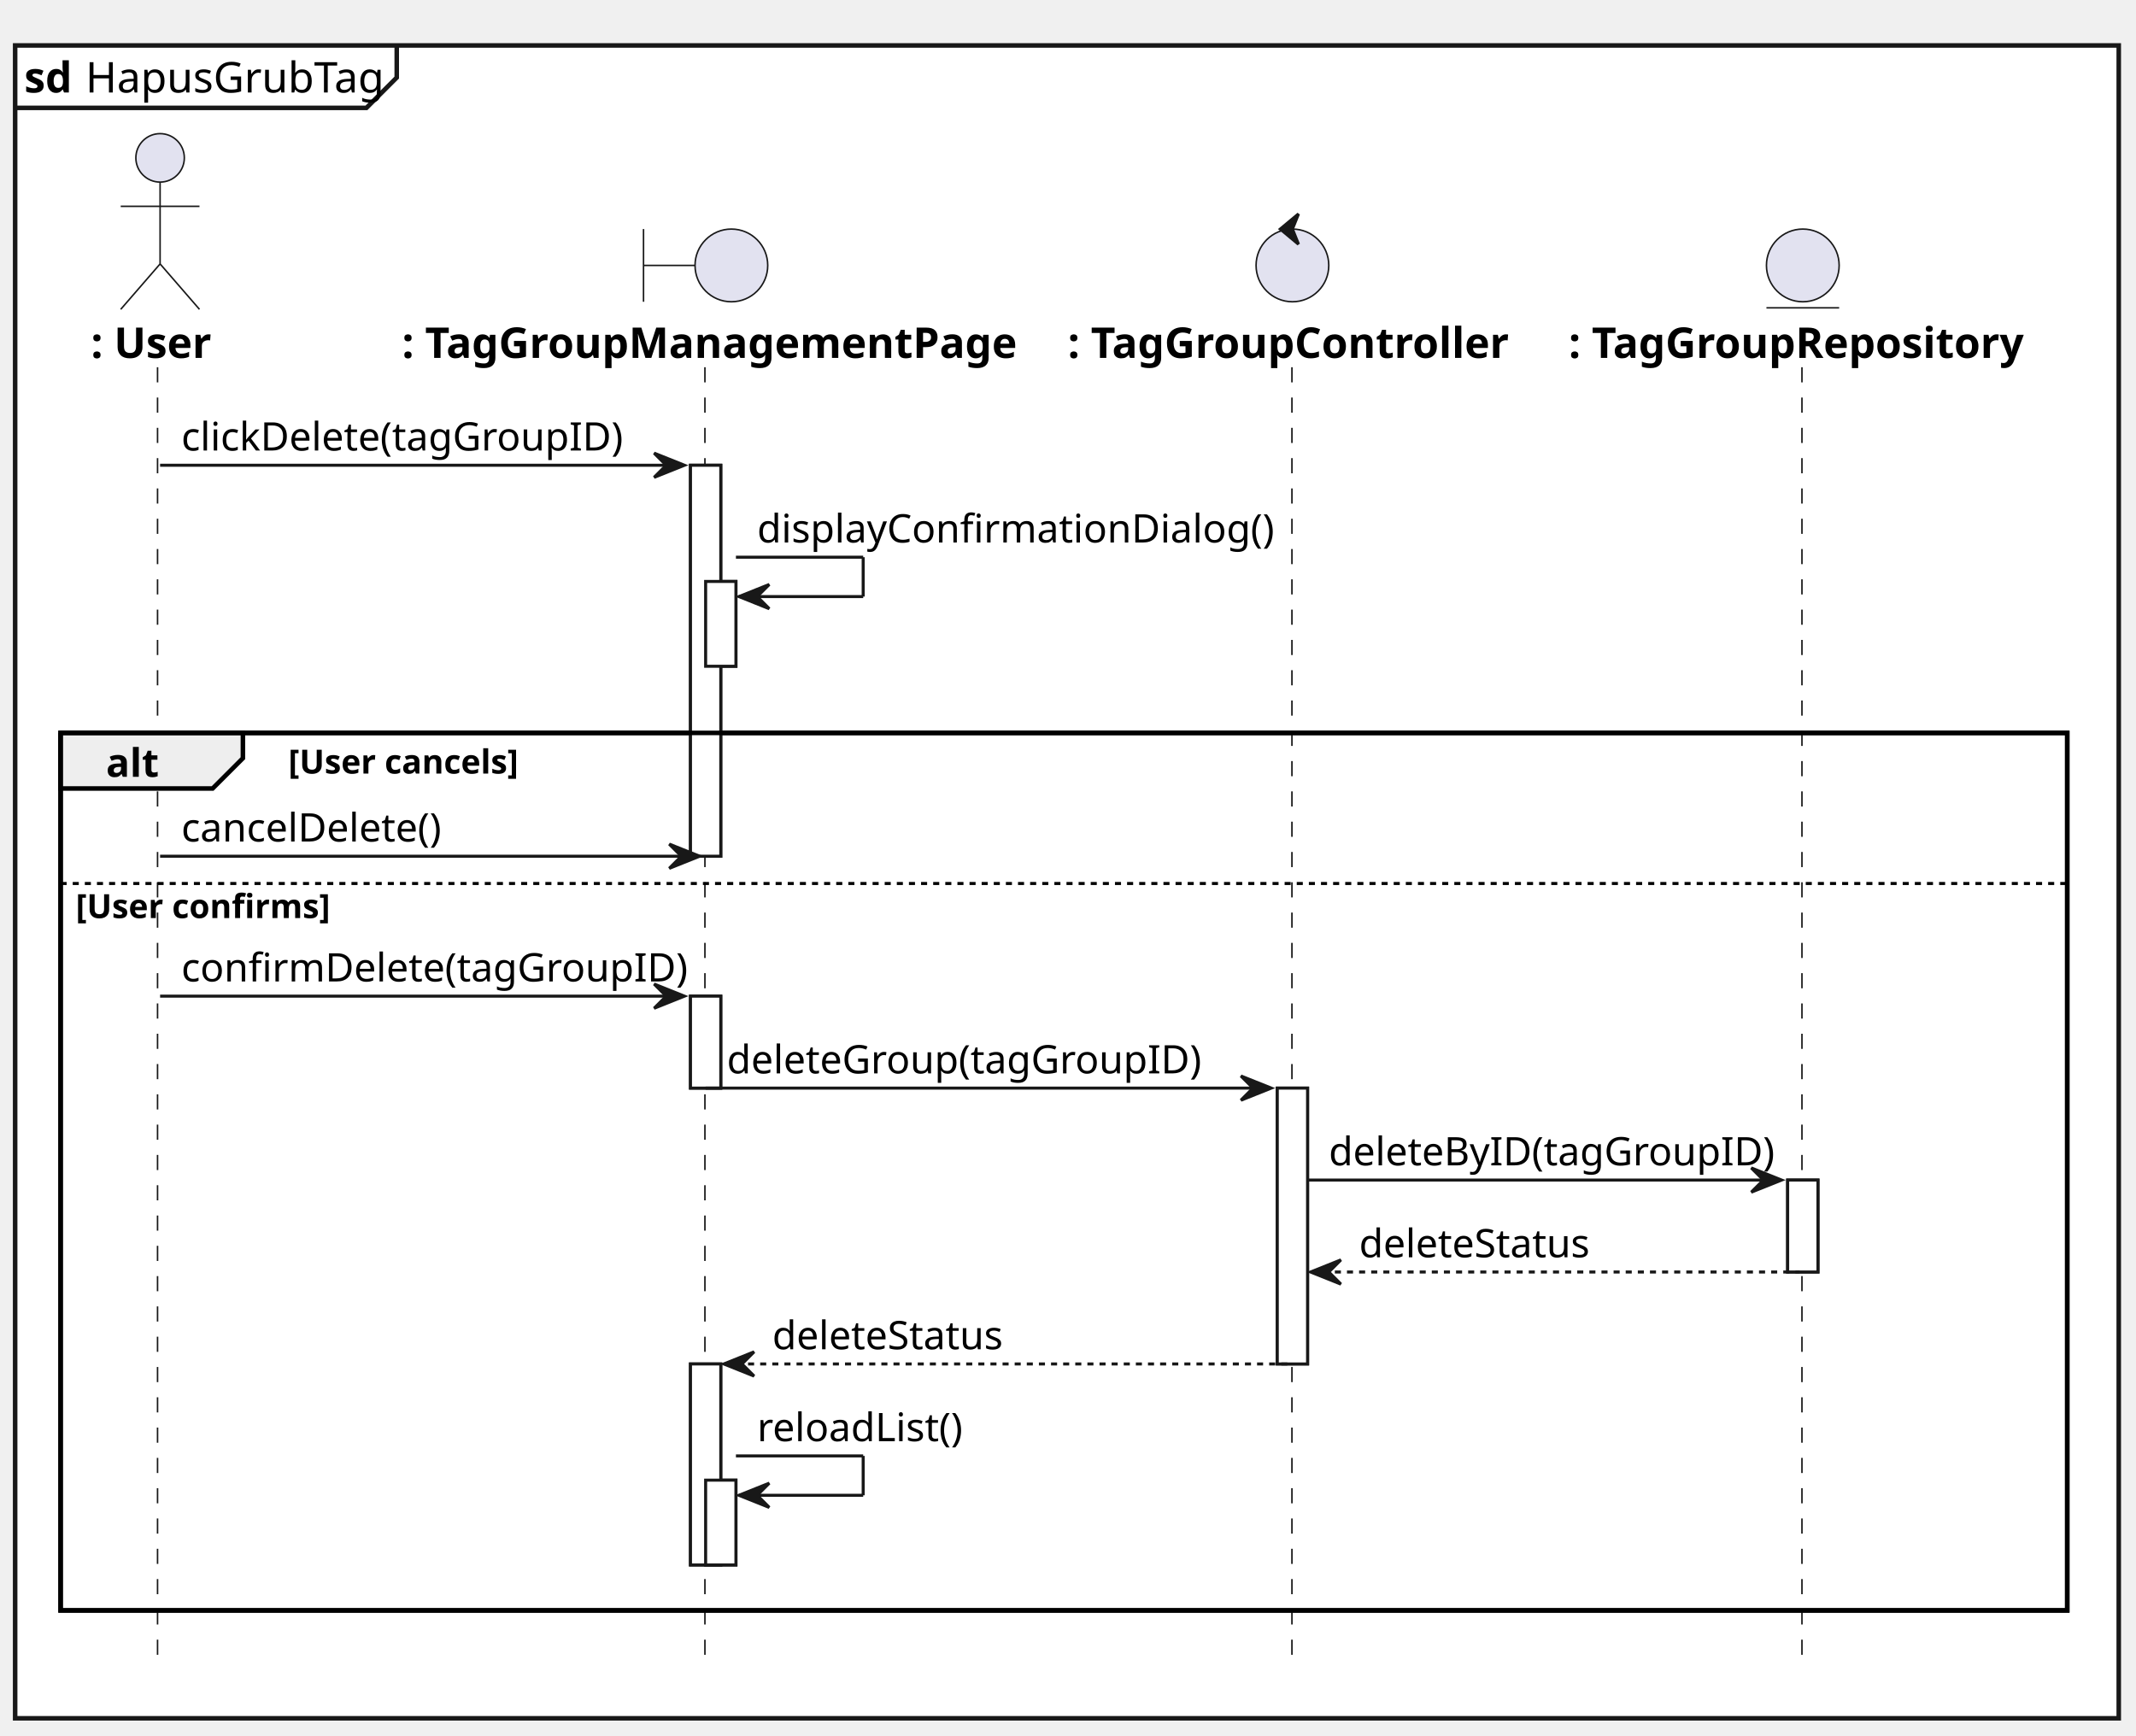
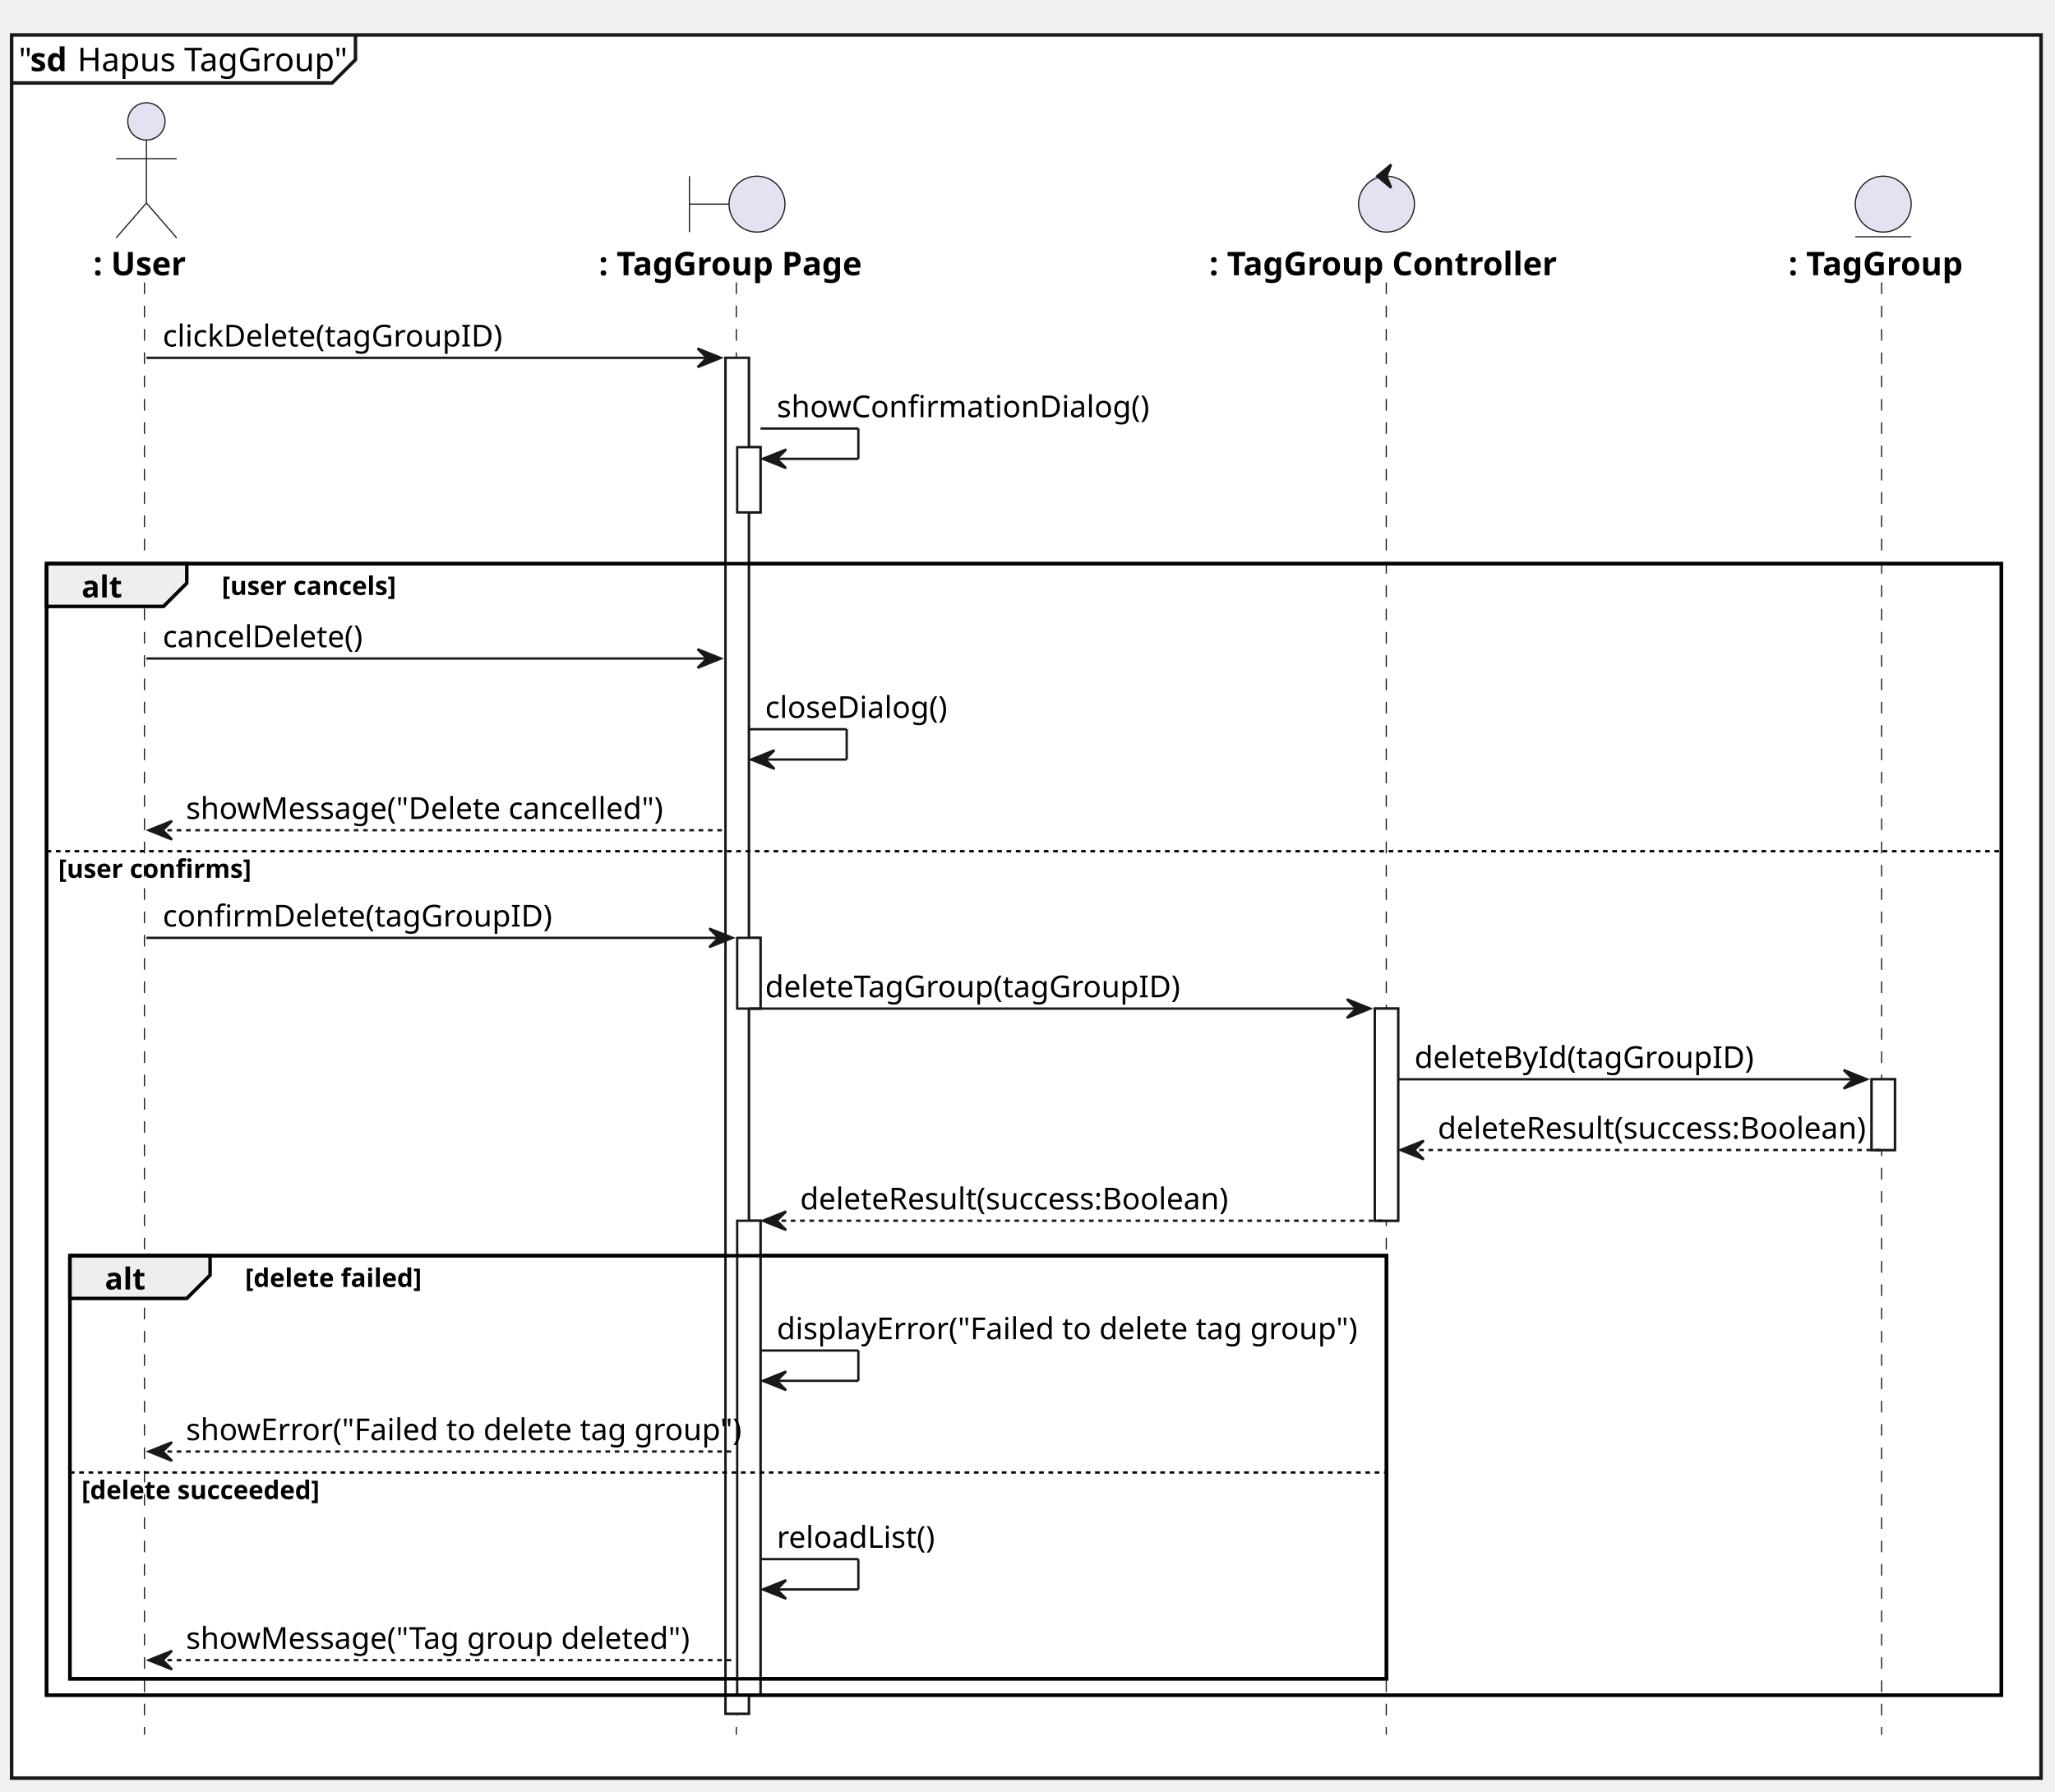
- <svg xmlns="http://www.w3.org/2000/svg" contentStyleType="text/css" data-diagram-type="SEQUENCE" height="573px" preserveAspectRatio="none" style="width:705px;height:573px;background:#FFFFFF;" version="1.1" viewBox="0 0 705 573" width="705px" zoomAndPan="magnify">
+ <svg xmlns="http://www.w3.org/2000/svg" contentStyleType="text/css" data-diagram-type="SEQUENCE" height="769px" preserveAspectRatio="none" style="width:882px;height:769px;background:#FFFFFF;" version="1.1" viewBox="0 0 882 769" width="882px" zoomAndPan="magnify">
  <defs />
  <g>
-     <rect fill="#FFFFFF" height="552.18" style="stroke:#181818;stroke-width:1.5;" width="694.305" x="5" y="15" />
-     <path d="M130.944,15 L130.944,25.609 L120.944,35.609 L5,35.609" fill="none" style="stroke:#181818;stroke-width:1.5;" />
-     <text fill="#000000" font-family="sans-serif" font-size="14" font-weight="bold" lengthAdjust="spacing" textLength="16.338" x="8" y="30.533">sd</text>
-     <text fill="#000000" font-family="sans-serif" font-size="14" lengthAdjust="spacing" textLength="95.717" x="28.227" y="30.533">HapusGrubTag</text>
+     <rect fill="#FFFFFF" height="748.125" style="stroke:#181818;stroke-width:1.5;" width="871.006" x="5" y="15" />
+     <path d="M152.56,15 L152.56,25.609 L142.56,35.609 L5,35.609" fill="none" style="stroke:#181818;stroke-width:1.5;" />
+     <text fill="#000000" font-family="sans-serif" font-size="14" lengthAdjust="spacing" textLength="4.97" x="8" y="30.533">"</text>
+     <text fill="#000000" font-family="sans-serif" font-size="14" font-weight="bold" lengthAdjust="spacing" textLength="16.338" x="12.97" y="30.533">sd</text>
+     <text fill="#000000" font-family="sans-serif" font-size="14" lengthAdjust="spacing" textLength="112.362" x="33.197" y="30.533">Hapus TagGroup"</text>
    <g>
-       <rect fill="#FFFFFF" height="129.055" style="stroke:#181818;stroke-width:1;" width="10" x="227.898" y="153.57" />
+       <rect fill="#FFFFFF" height="581.945" style="stroke:#181818;stroke-width:1;" width="10" x="311.402" y="153.57" />
    </g>
    <g>
-       <rect fill="#FFFFFF" height="28" style="stroke:#181818;stroke-width:1;" width="10" x="232.898" y="191.922" />
+       <rect fill="#FFFFFF" height="28" style="stroke:#181818;stroke-width:1;" width="10" x="316.402" y="191.922" />
    </g>
    <g>
-       <rect fill="#FFFFFF" height="30.352" style="stroke:#181818;stroke-width:1;" width="10" x="227.898" y="328.812" />
+       <rect fill="#FFFFFF" height="30.352" style="stroke:#181818;stroke-width:1;" width="10" x="316.402" y="402.516" />
    </g>
    <g>
-       <rect fill="#FFFFFF" height="66.352" style="stroke:#181818;stroke-width:1;" width="10" x="227.898" y="450.219" />
+       <rect fill="#FFFFFF" height="203.594" style="stroke:#181818;stroke-width:1;" width="10" x="316.402" y="523.922" />
    </g>
    <g>
-       <rect fill="#FFFFFF" height="28" style="stroke:#181818;stroke-width:1;" width="10" x="232.898" y="488.57" />
+       <rect fill="#FFFFFF" height="91.055" style="stroke:#181818;stroke-width:1;" width="10" x="590.082" y="432.867" />
    </g>
    <g>
-       <rect fill="#FFFFFF" height="91.055" style="stroke:#181818;stroke-width:1;" width="10" x="421.574" y="359.164" />
+       <rect fill="#FFFFFF" height="30.352" style="stroke:#181818;stroke-width:1;" width="10" x="803.289" y="463.219" />
+     </g>
+     <rect fill="none" height="485.594" style="stroke:#000000;stroke-width:1.5;" width="839.006" x="20" y="241.922" />
+     <rect fill="none" height="181.594" style="stroke:#000000;stroke-width:1.5;" width="565.082" x="30" y="538.922" />
+     <g>
+       <rect fill="#000000" fill-opacity="0" height="623.297" width="8" x="58.841" y="121.219" />
+       <line style="stroke:#181818;stroke-width:0.5;stroke-dasharray:5,5;" x1="62" x2="62" y1="121.219" y2="744.516" />
    </g>
    <g>
-       <rect fill="#FFFFFF" height="30.352" style="stroke:#181818;stroke-width:1;" width="10" x="590.025" y="389.516" />
-     </g>
-     <rect fill="none" height="289.648" style="stroke:#000000;stroke-width:1.5;" width="662.305" x="20" y="241.922" />
-     <g>
-       <rect fill="#000000" fill-opacity="0" height="427.352" width="8" x="48.841" y="121.219" />
-       <line style="stroke:#181818;stroke-width:0.5;stroke-dasharray:5,5;" x1="52" x2="52" y1="121.219" y2="548.57" />
+       <rect fill="#000000" fill-opacity="0" height="623.297" width="8" x="312.402" y="121.219" />
+       <line style="stroke:#181818;stroke-width:0.5;stroke-dasharray:5,5;" x1="316.009" x2="316.009" y1="121.219" y2="744.516" />
    </g>
    <g>
-       <rect fill="#000000" fill-opacity="0" height="427.352" width="8" x="228.898" y="121.219" />
-       <line style="stroke:#181818;stroke-width:0.5;stroke-dasharray:5,5;" x1="232.664" x2="232.664" y1="121.219" y2="548.57" />
+       <rect fill="#000000" fill-opacity="0" height="623.297" width="8" x="591.082" y="121.219" />
+       <line style="stroke:#181818;stroke-width:0.5;stroke-dasharray:5,5;" x1="594.975" x2="594.975" y1="121.219" y2="744.516" />
    </g>
    <g>
-       <rect fill="#000000" fill-opacity="0" height="427.352" width="8" x="422.574" y="121.219" />
-       <line style="stroke:#181818;stroke-width:0.5;stroke-dasharray:5,5;" x1="426.412" x2="426.412" y1="121.219" y2="548.57" />
+       <rect fill="#000000" fill-opacity="0" height="623.297" width="8" x="804.289" y="121.219" />
+       <line style="stroke:#181818;stroke-width:0.5;stroke-dasharray:5,5;" x1="807.571" x2="807.571" y1="121.219" y2="744.516" />
+     </g>
+     <g class="participant participant-head" data-participant="User">
+       <text fill="#000000" font-family="sans-serif" font-size="14" font-weight="bold" lengthAdjust="spacing" textLength="39.683" x="40" y="118.143">: User</text>
+       <ellipse cx="62.841" cy="52.109" fill="#E2E2F0" rx="8" ry="8" style="stroke:#181818;stroke-width:0.5;" />
+       <path d="M62.841,60.109 L62.841,87.109 M49.841,68.109 L75.841,68.109 M62.841,87.109 L49.841,102.109 M62.841,87.109 L75.841,102.109" fill="none" style="stroke:#181818;stroke-width:0.5;" />
+     </g>
+     <g class="participant participant-head" data-participant="TagGroupPage">
+       <text fill="#000000" font-family="sans-serif" font-size="14" font-weight="bold" lengthAdjust="spacing" textLength="112.786" x="257.009" y="118.143">: TagGroup Page</text>
+       <path d="M295.902,75.609 L295.902,99.609 M295.902,87.609 L312.902,87.609" fill="none" style="stroke:#181818;stroke-width:0.5;" />
+       <ellipse cx="324.902" cy="87.609" fill="#E2E2F0" rx="12" ry="12" style="stroke:#181818;stroke-width:0.5;" />
+     </g>
+     <g class="participant participant-head" data-participant="TagGroupController">
+       <text fill="#000000" font-family="sans-serif" font-size="14" font-weight="bold" lengthAdjust="spacing" textLength="146.214" x="518.975" y="118.143">: TagGroup Controller</text>
+       <ellipse cx="595.082" cy="87.609" fill="#E2E2F0" rx="12" ry="12" style="stroke:#181818;stroke-width:0.5;" />
+       <polygon fill="#181818" points="591.082,75.609,597.082,70.609,595.082,75.609,597.082,80.609,591.082,75.609" style="stroke:#181818;stroke-width:1;" />
+     </g>
+     <g class="participant participant-head" data-participant="TagGroupRepository">
+       <text fill="#000000" font-family="sans-serif" font-size="14" font-weight="bold" lengthAdjust="spacing" textLength="75.435" x="767.571" y="118.143">: TagGroup</text>
+       <ellipse cx="808.289" cy="87.609" fill="#E2E2F0" rx="12" ry="12" style="stroke:#181818;stroke-width:0.5;" />
+       <line style="stroke:#181818;stroke-width:0.5;" x1="796.289" x2="820.289" y1="101.609" y2="101.609" />
    </g>
    <g>
-       <rect fill="#000000" fill-opacity="0" height="427.352" width="8" x="591.025" y="121.219" />
-       <line style="stroke:#181818;stroke-width:0.5;stroke-dasharray:5,5;" x1="594.746" x2="594.746" y1="121.219" y2="548.57" />
-     </g>
-     <g class="participant participant-head" data-participant="User">
-       <text fill="#000000" font-family="sans-serif" font-size="14" font-weight="bold" lengthAdjust="spacing" textLength="39.683" x="30" y="118.143">: User</text>
-       <ellipse cx="52.841" cy="52.109" fill="#E2E2F0" rx="8" ry="8" style="stroke:#181818;stroke-width:0.5;" />
-       <path d="M52.841,60.109 L52.841,87.109 M39.841,68.109 L65.841,68.109 M52.841,87.109 L39.841,102.109 M52.841,87.109 L65.841,102.109" fill="none" style="stroke:#181818;stroke-width:0.5;" />
-     </g>
-     <g class="participant participant-head" data-participant="TagGroupPage">
-       <text fill="#000000" font-family="sans-serif" font-size="14" font-weight="bold" lengthAdjust="spacing" textLength="194.469" x="132.664" y="118.143">: TagGroupManagementPage</text>
-       <path d="M212.398,75.609 L212.398,99.609 M212.398,87.609 L229.398,87.609" fill="none" style="stroke:#181818;stroke-width:0.5;" />
-       <ellipse cx="241.398" cy="87.609" fill="#E2E2F0" rx="12" ry="12" style="stroke:#181818;stroke-width:0.5;" />
-     </g>
-     <g class="participant participant-head" data-participant="TagGroupController">
-       <text fill="#000000" font-family="sans-serif" font-size="14" font-weight="bold" lengthAdjust="spacing" textLength="142.324" x="352.412" y="118.143">: TagGroupController</text>
-       <ellipse cx="426.574" cy="87.609" fill="#E2E2F0" rx="12" ry="12" style="stroke:#181818;stroke-width:0.5;" />
-       <polygon fill="#181818" points="422.574,75.609,428.574,70.609,426.574,75.609,428.574,80.609,422.574,75.609" style="stroke:#181818;stroke-width:1;" />
-     </g>
-     <g class="participant participant-head" data-participant="TagGroupRepository">
-       <text fill="#000000" font-family="sans-serif" font-size="14" font-weight="bold" lengthAdjust="spacing" textLength="148.559" x="517.746" y="118.143">: TagGroupRepository</text>
-       <ellipse cx="595.025" cy="87.609" fill="#E2E2F0" rx="12" ry="12" style="stroke:#181818;stroke-width:0.5;" />
-       <line style="stroke:#181818;stroke-width:0.5;" x1="583.025" x2="607.025" y1="101.609" y2="101.609" />
+       <rect fill="#FFFFFF" height="581.945" style="stroke:#181818;stroke-width:1;" width="10" x="311.402" y="153.57" />
    </g>
    <g>
-       <rect fill="#FFFFFF" height="129.055" style="stroke:#181818;stroke-width:1;" width="10" x="227.898" y="153.57" />
+       <rect fill="#FFFFFF" height="28" style="stroke:#181818;stroke-width:1;" width="10" x="316.402" y="191.922" />
    </g>
    <g>
-       <rect fill="#FFFFFF" height="28" style="stroke:#181818;stroke-width:1;" width="10" x="232.898" y="191.922" />
+       <rect fill="#FFFFFF" height="30.352" style="stroke:#181818;stroke-width:1;" width="10" x="316.402" y="402.516" />
    </g>
    <g>
-       <rect fill="#FFFFFF" height="30.352" style="stroke:#181818;stroke-width:1;" width="10" x="227.898" y="328.812" />
+       <rect fill="#FFFFFF" height="203.594" style="stroke:#181818;stroke-width:1;" width="10" x="316.402" y="523.922" />
    </g>
    <g>
-       <rect fill="#FFFFFF" height="66.352" style="stroke:#181818;stroke-width:1;" width="10" x="227.898" y="450.219" />
+       <rect fill="#FFFFFF" height="91.055" style="stroke:#181818;stroke-width:1;" width="10" x="590.082" y="432.867" />
    </g>
    <g>
-       <rect fill="#FFFFFF" height="28" style="stroke:#181818;stroke-width:1;" width="10" x="232.898" y="488.57" />
-     </g>
-     <g>
-       <rect fill="#FFFFFF" height="91.055" style="stroke:#181818;stroke-width:1;" width="10" x="421.574" y="359.164" />
-     </g>
-     <g>
-       <rect fill="#FFFFFF" height="30.352" style="stroke:#181818;stroke-width:1;" width="10" x="590.025" y="389.516" />
+       <rect fill="#FFFFFF" height="30.352" style="stroke:#181818;stroke-width:1;" width="10" x="803.289" y="463.219" />
    </g>
    <g class="message" data-participant-1="User" data-participant-2="TagGroupPage">
-       <polygon fill="#181818" points="215.898,149.57,225.898,153.57,215.898,157.57,219.898,153.57" style="stroke:#181818;stroke-width:1;" />
-       <line style="stroke:#181818;stroke-width:1;" x1="52.841" x2="221.898" y1="153.57" y2="153.57" />
-       <text fill="#000000" font-family="sans-serif" font-size="13" lengthAdjust="spacing" textLength="138.715" x="59.841" y="148.714">clickDelete(tagGroupID)</text>
+       <polygon fill="#181818" points="299.402,149.57,309.402,153.57,299.402,157.57,303.402,153.57" style="stroke:#181818;stroke-width:1;" />
+       <line style="stroke:#181818;stroke-width:1;" x1="62.841" x2="305.402" y1="153.57" y2="153.57" />
+       <text fill="#000000" font-family="sans-serif" font-size="13" lengthAdjust="spacing" textLength="138.715" x="69.841" y="148.714">clickDelete(tagGroupID)</text>
    </g>
    <g class="message" data-participant-1="TagGroupPage" data-participant-2="TagGroupPage">
-       <line style="stroke:#181818;stroke-width:1;" x1="242.898" x2="284.898" y1="183.922" y2="183.922" />
-       <line style="stroke:#181818;stroke-width:1;" x1="284.898" x2="284.898" y1="183.922" y2="196.922" />
-       <line style="stroke:#181818;stroke-width:1;" x1="243.898" x2="284.898" y1="196.922" y2="196.922" />
-       <polygon fill="#181818" points="253.898,192.922,243.898,196.922,253.898,200.922,249.898,196.922" style="stroke:#181818;stroke-width:1;" />
-       <text fill="#000000" font-family="sans-serif" font-size="13" lengthAdjust="spacing" textLength="159.675" x="249.898" y="179.065">displayConfirmationDialog()</text>
+       <line style="stroke:#181818;stroke-width:1;" x1="326.402" x2="368.402" y1="183.922" y2="183.922" />
+       <line style="stroke:#181818;stroke-width:1;" x1="368.402" x2="368.402" y1="183.922" y2="196.922" />
+       <line style="stroke:#181818;stroke-width:1;" x1="327.402" x2="368.402" y1="196.922" y2="196.922" />
+       <polygon fill="#181818" points="337.402,192.922,327.402,196.922,337.402,200.922,333.402,196.922" style="stroke:#181818;stroke-width:1;" />
+       <text fill="#000000" font-family="sans-serif" font-size="13" lengthAdjust="spacing" textLength="149.557" x="333.402" y="179.065">showConfirmationDialog()</text>
    </g>
    <path d="M20,241.922 L80.171,241.922 L80.171,250.273 L70.171,260.273 L20,260.273 L20,241.922" fill="#EEEEEE" style="stroke:#000000;stroke-width:1.5;" />
-     <rect fill="none" height="289.648" style="stroke:#000000;stroke-width:1.5;" width="662.305" x="20" y="241.922" />
+     <rect fill="none" height="485.594" style="stroke:#000000;stroke-width:1.5;" width="839.006" x="20" y="241.922" />
    <text fill="#000000" font-family="sans-serif" font-size="13" font-weight="bold" lengthAdjust="spacing" textLength="15.171" x="35" y="256.417">alt</text>
-     <text fill="#000000" font-family="sans-serif" font-size="11" font-weight="bold" lengthAdjust="spacing" textLength="75.206" x="95.171" y="255.341">[User cancels]</text>
+     <text fill="#000000" font-family="sans-serif" font-size="11" font-weight="bold" lengthAdjust="spacing" textLength="73.981" x="95.171" y="255.341">[user cancels]</text>
    <g class="message" data-participant-1="User" data-participant-2="TagGroupPage">
-       <polygon fill="#181818" points="220.898,278.625,230.898,282.625,220.898,286.625,224.898,282.625" style="stroke:#181818;stroke-width:1;" />
-       <line style="stroke:#181818;stroke-width:1;" x1="52.841" x2="226.898" y1="282.625" y2="282.625" />
-       <text fill="#000000" font-family="sans-serif" font-size="13" lengthAdjust="spacing" textLength="83.814" x="59.841" y="277.769">cancelDelete()</text>
+       <polygon fill="#181818" points="299.402,278.625,309.402,282.625,299.402,286.625,303.402,282.625" style="stroke:#181818;stroke-width:1;" />
+       <line style="stroke:#181818;stroke-width:1;" x1="62.841" x2="305.402" y1="282.625" y2="282.625" />
+       <text fill="#000000" font-family="sans-serif" font-size="13" lengthAdjust="spacing" textLength="83.814" x="69.841" y="277.769">cancelDelete()</text>
    </g>
-     <line style="stroke:#000000;stroke-width:1;stroke-dasharray:2,2;" x1="20" x2="682.305" y1="291.625" y2="291.625" />
-     <text fill="#000000" font-family="sans-serif" font-size="11" font-weight="bold" lengthAdjust="spacing" textLength="81.297" x="25" y="303.044">[User confirms]</text>
+     <g class="message" data-participant-1="TagGroupPage" data-participant-2="TagGroupPage">
+       <line style="stroke:#181818;stroke-width:1;" x1="321.402" x2="363.402" y1="312.977" y2="312.977" />
+       <line style="stroke:#181818;stroke-width:1;" x1="363.402" x2="363.402" y1="312.977" y2="325.977" />
+       <line style="stroke:#181818;stroke-width:1;" x1="322.402" x2="363.402" y1="325.977" y2="325.977" />
+       <polygon fill="#181818" points="332.402,321.977,322.402,325.977,332.402,329.977,328.402,325.977" style="stroke:#181818;stroke-width:1;" />
+       <text fill="#000000" font-family="sans-serif" font-size="13" lengthAdjust="spacing" textLength="75.861" x="328.402" y="308.12">closeDialog()</text>
+     </g>
+     <g class="message" data-participant-1="TagGroupPage" data-participant-2="User">
+       <polygon fill="#181818" points="73.841,352.328,63.841,356.328,73.841,360.328,69.841,356.328" style="stroke:#181818;stroke-width:1;" />
+       <line style="stroke:#181818;stroke-width:1;stroke-dasharray:2,2;" x1="67.841" x2="310.402" y1="356.328" y2="356.328" />
+       <text fill="#000000" font-family="sans-serif" font-size="13" lengthAdjust="spacing" textLength="197.101" x="79.841" y="351.472">showMessage("Delete cancelled")</text>
+     </g>
+     <line style="stroke:#000000;stroke-width:1;stroke-dasharray:2,2;" x1="20" x2="859.006" y1="365.328" y2="365.328" />
+     <text fill="#000000" font-family="sans-serif" font-size="11" font-weight="bold" lengthAdjust="spacing" textLength="80.072" x="25" y="376.747">[user confirms]</text>
    <g class="message" data-participant-1="User" data-participant-2="TagGroupPage">
-       <polygon fill="#181818" points="215.898,324.812,225.898,328.812,215.898,332.812,219.898,328.812" style="stroke:#181818;stroke-width:1;" />
-       <line style="stroke:#181818;stroke-width:1;" x1="52.841" x2="221.898" y1="328.812" y2="328.812" />
-       <text fill="#000000" font-family="sans-serif" font-size="13" lengthAdjust="spacing" textLength="156.057" x="59.841" y="323.956">confirmDelete(tagGroupID)</text>
+       <polygon fill="#181818" points="304.402,398.516,314.402,402.516,304.402,406.516,308.402,402.516" style="stroke:#181818;stroke-width:1;" />
+       <line style="stroke:#181818;stroke-width:1;" x1="62.841" x2="310.402" y1="402.516" y2="402.516" />
+       <text fill="#000000" font-family="sans-serif" font-size="13" lengthAdjust="spacing" textLength="156.057" x="69.841" y="397.659">confirmDelete(tagGroupID)</text>
    </g>
    <g class="message" data-participant-1="TagGroupPage" data-participant-2="TagGroupController">
-       <polygon fill="#181818" points="409.574,355.164,419.574,359.164,409.574,363.164,413.574,359.164" style="stroke:#181818;stroke-width:1;" />
-       <line style="stroke:#181818;stroke-width:1;" x1="232.898" x2="415.574" y1="359.164" y2="359.164" />
-       <text fill="#000000" font-family="sans-serif" font-size="13" lengthAdjust="spacing" textLength="147.412" x="239.898" y="354.308">deleteGroup(tagGroupID)</text>
+       <polygon fill="#181818" points="578.082,428.867,588.082,432.867,578.082,436.867,582.082,432.867" style="stroke:#181818;stroke-width:1;" />
+       <line style="stroke:#181818;stroke-width:1;" x1="321.402" x2="584.082" y1="432.867" y2="432.867" />
+       <text fill="#000000" font-family="sans-serif" font-size="13" lengthAdjust="spacing" textLength="169.812" x="328.402" y="428.011">deleteTagGroup(tagGroupID)</text>
    </g>
    <g class="message" data-participant-1="TagGroupController" data-participant-2="TagGroupRepository">
-       <polygon fill="#181818" points="578.025,385.516,588.025,389.516,578.025,393.516,582.025,389.516" style="stroke:#181818;stroke-width:1;" />
-       <line style="stroke:#181818;stroke-width:1;" x1="431.574" x2="584.025" y1="389.516" y2="389.516" />
-       <text fill="#000000" font-family="sans-serif" font-size="13" lengthAdjust="spacing" textLength="139.452" x="438.574" y="384.659">deleteByID(tagGroupID)</text>
+       <polygon fill="#181818" points="791.289,459.219,801.289,463.219,791.289,467.219,795.289,463.219" style="stroke:#181818;stroke-width:1;" />
+       <line style="stroke:#181818;stroke-width:1;" x1="600.082" x2="797.289" y1="463.219" y2="463.219" />
+       <text fill="#000000" font-family="sans-serif" font-size="13" lengthAdjust="spacing" textLength="137.293" x="607.082" y="458.362">deleteById(tagGroupID)</text>
    </g>
    <g class="message" data-participant-1="TagGroupRepository" data-participant-2="TagGroupController">
-       <polygon fill="#181818" points="442.574,415.867,432.574,419.867,442.574,423.867,438.574,419.867" style="stroke:#181818;stroke-width:1;" />
-       <line style="stroke:#181818;stroke-width:1;stroke-dasharray:2,2;" x1="436.574" x2="594.025" y1="419.867" y2="419.867" />
-       <text fill="#000000" font-family="sans-serif" font-size="13" lengthAdjust="spacing" textLength="72.274" x="448.574" y="415.011">deleteStatus</text>
+       <polygon fill="#181818" points="611.082,489.57,601.082,493.57,611.082,497.57,607.082,493.57" style="stroke:#181818;stroke-width:1;" />
+       <line style="stroke:#181818;stroke-width:1;stroke-dasharray:2,2;" x1="605.082" x2="807.289" y1="493.57" y2="493.57" />
+       <text fill="#000000" font-family="sans-serif" font-size="13" lengthAdjust="spacing" textLength="179.207" x="617.082" y="488.714">deleteResult(success:Boolean)</text>
    </g>
    <g class="message" data-participant-1="TagGroupController" data-participant-2="TagGroupPage">
-       <polygon fill="#181818" points="248.898,446.219,238.898,450.219,248.898,454.219,244.898,450.219" style="stroke:#181818;stroke-width:1;" />
-       <line style="stroke:#181818;stroke-width:1;stroke-dasharray:2,2;" x1="242.898" x2="425.574" y1="450.219" y2="450.219" />
-       <text fill="#000000" font-family="sans-serif" font-size="13" lengthAdjust="spacing" textLength="72.274" x="254.898" y="445.362">deleteStatus</text>
+       <polygon fill="#181818" points="337.402,519.922,327.402,523.922,337.402,527.922,333.402,523.922" style="stroke:#181818;stroke-width:1;" />
+       <line style="stroke:#181818;stroke-width:1;stroke-dasharray:2,2;" x1="331.402" x2="594.082" y1="523.922" y2="523.922" />
+       <text fill="#000000" font-family="sans-serif" font-size="13" lengthAdjust="spacing" textLength="179.207" x="343.402" y="519.065">deleteResult(success:Boolean)</text>
    </g>
+     <path d="M30,538.922 L90.171,538.922 L90.171,547.273 L80.171,557.273 L30,557.273 L30,538.922" fill="#EEEEEE" style="stroke:#000000;stroke-width:1.5;" />
+     <rect fill="none" height="181.594" style="stroke:#000000;stroke-width:1.5;" width="565.082" x="30" y="538.922" />
+     <text fill="#000000" font-family="sans-serif" font-size="13" font-weight="bold" lengthAdjust="spacing" textLength="15.171" x="45" y="553.417">alt</text>
+     <text fill="#000000" font-family="sans-serif" font-size="11" font-weight="bold" lengthAdjust="spacing" textLength="70.904" x="105.171" y="552.341">[delete failed]</text>
    <g class="message" data-participant-1="TagGroupPage" data-participant-2="TagGroupPage">
-       <line style="stroke:#181818;stroke-width:1;" x1="242.898" x2="284.898" y1="480.57" y2="480.57" />
-       <line style="stroke:#181818;stroke-width:1;" x1="284.898" x2="284.898" y1="480.57" y2="493.57" />
-       <line style="stroke:#181818;stroke-width:1;" x1="243.898" x2="284.898" y1="493.57" y2="493.57" />
-       <polygon fill="#181818" points="253.898,489.57,243.898,493.57,253.898,497.57,249.898,493.57" style="stroke:#181818;stroke-width:1;" />
-       <text fill="#000000" font-family="sans-serif" font-size="13" lengthAdjust="spacing" textLength="65.025" x="249.898" y="475.714">reloadList()</text>
+       <line style="stroke:#181818;stroke-width:1;" x1="326.402" x2="368.402" y1="579.625" y2="579.625" />
+       <line style="stroke:#181818;stroke-width:1;" x1="368.402" x2="368.402" y1="579.625" y2="592.625" />
+       <line style="stroke:#181818;stroke-width:1;" x1="327.402" x2="368.402" y1="592.625" y2="592.625" />
+       <polygon fill="#181818" points="337.402,588.625,327.402,592.625,337.402,596.625,333.402,592.625" style="stroke:#181818;stroke-width:1;" />
+       <text fill="#000000" font-family="sans-serif" font-size="13" lengthAdjust="spacing" textLength="234.679" x="333.402" y="574.769">displayError("Failed to delete tag group")</text>
+     </g>
+     <g class="message" data-participant-1="TagGroupPage" data-participant-2="User">
+       <polygon fill="#181818" points="73.841,618.977,63.841,622.977,73.841,626.977,69.841,622.977" style="stroke:#181818;stroke-width:1;" />
+       <line style="stroke:#181818;stroke-width:1;stroke-dasharray:2,2;" x1="67.841" x2="315.402" y1="622.977" y2="622.977" />
+       <text fill="#000000" font-family="sans-serif" font-size="13" lengthAdjust="spacing" textLength="224.561" x="79.841" y="618.12">showError("Failed to delete tag group")</text>
+     </g>
+     <line style="stroke:#000000;stroke-width:1;stroke-dasharray:2,2;" x1="30" x2="595.082" y1="631.977" y2="631.977" />
+     <text fill="#000000" font-family="sans-serif" font-size="11" font-weight="bold" lengthAdjust="spacing" textLength="99.038" x="35" y="643.395">[delete succeeded]</text>
+     <g class="message" data-participant-1="TagGroupPage" data-participant-2="TagGroupPage">
+       <line style="stroke:#181818;stroke-width:1;" x1="326.402" x2="368.402" y1="669.164" y2="669.164" />
+       <line style="stroke:#181818;stroke-width:1;" x1="368.402" x2="368.402" y1="669.164" y2="682.164" />
+       <line style="stroke:#181818;stroke-width:1;" x1="327.402" x2="368.402" y1="682.164" y2="682.164" />
+       <polygon fill="#181818" points="337.402,678.164,327.402,682.164,337.402,686.164,333.402,682.164" style="stroke:#181818;stroke-width:1;" />
+       <text fill="#000000" font-family="sans-serif" font-size="13" lengthAdjust="spacing" textLength="65.025" x="333.402" y="664.308">reloadList()</text>
+     </g>
+     <g class="message" data-participant-1="TagGroupPage" data-participant-2="User">
+       <polygon fill="#181818" points="73.841,708.516,63.841,712.516,73.841,716.516,69.841,712.516" style="stroke:#181818;stroke-width:1;" />
+       <line style="stroke:#181818;stroke-width:1;stroke-dasharray:2,2;" x1="67.841" x2="315.402" y1="712.516" y2="712.516" />
+       <text fill="#000000" font-family="sans-serif" font-size="13" lengthAdjust="spacing" textLength="206.508" x="79.841" y="707.659">showMessage("Tag group deleted")</text>
    </g>
  </g>
</svg>
